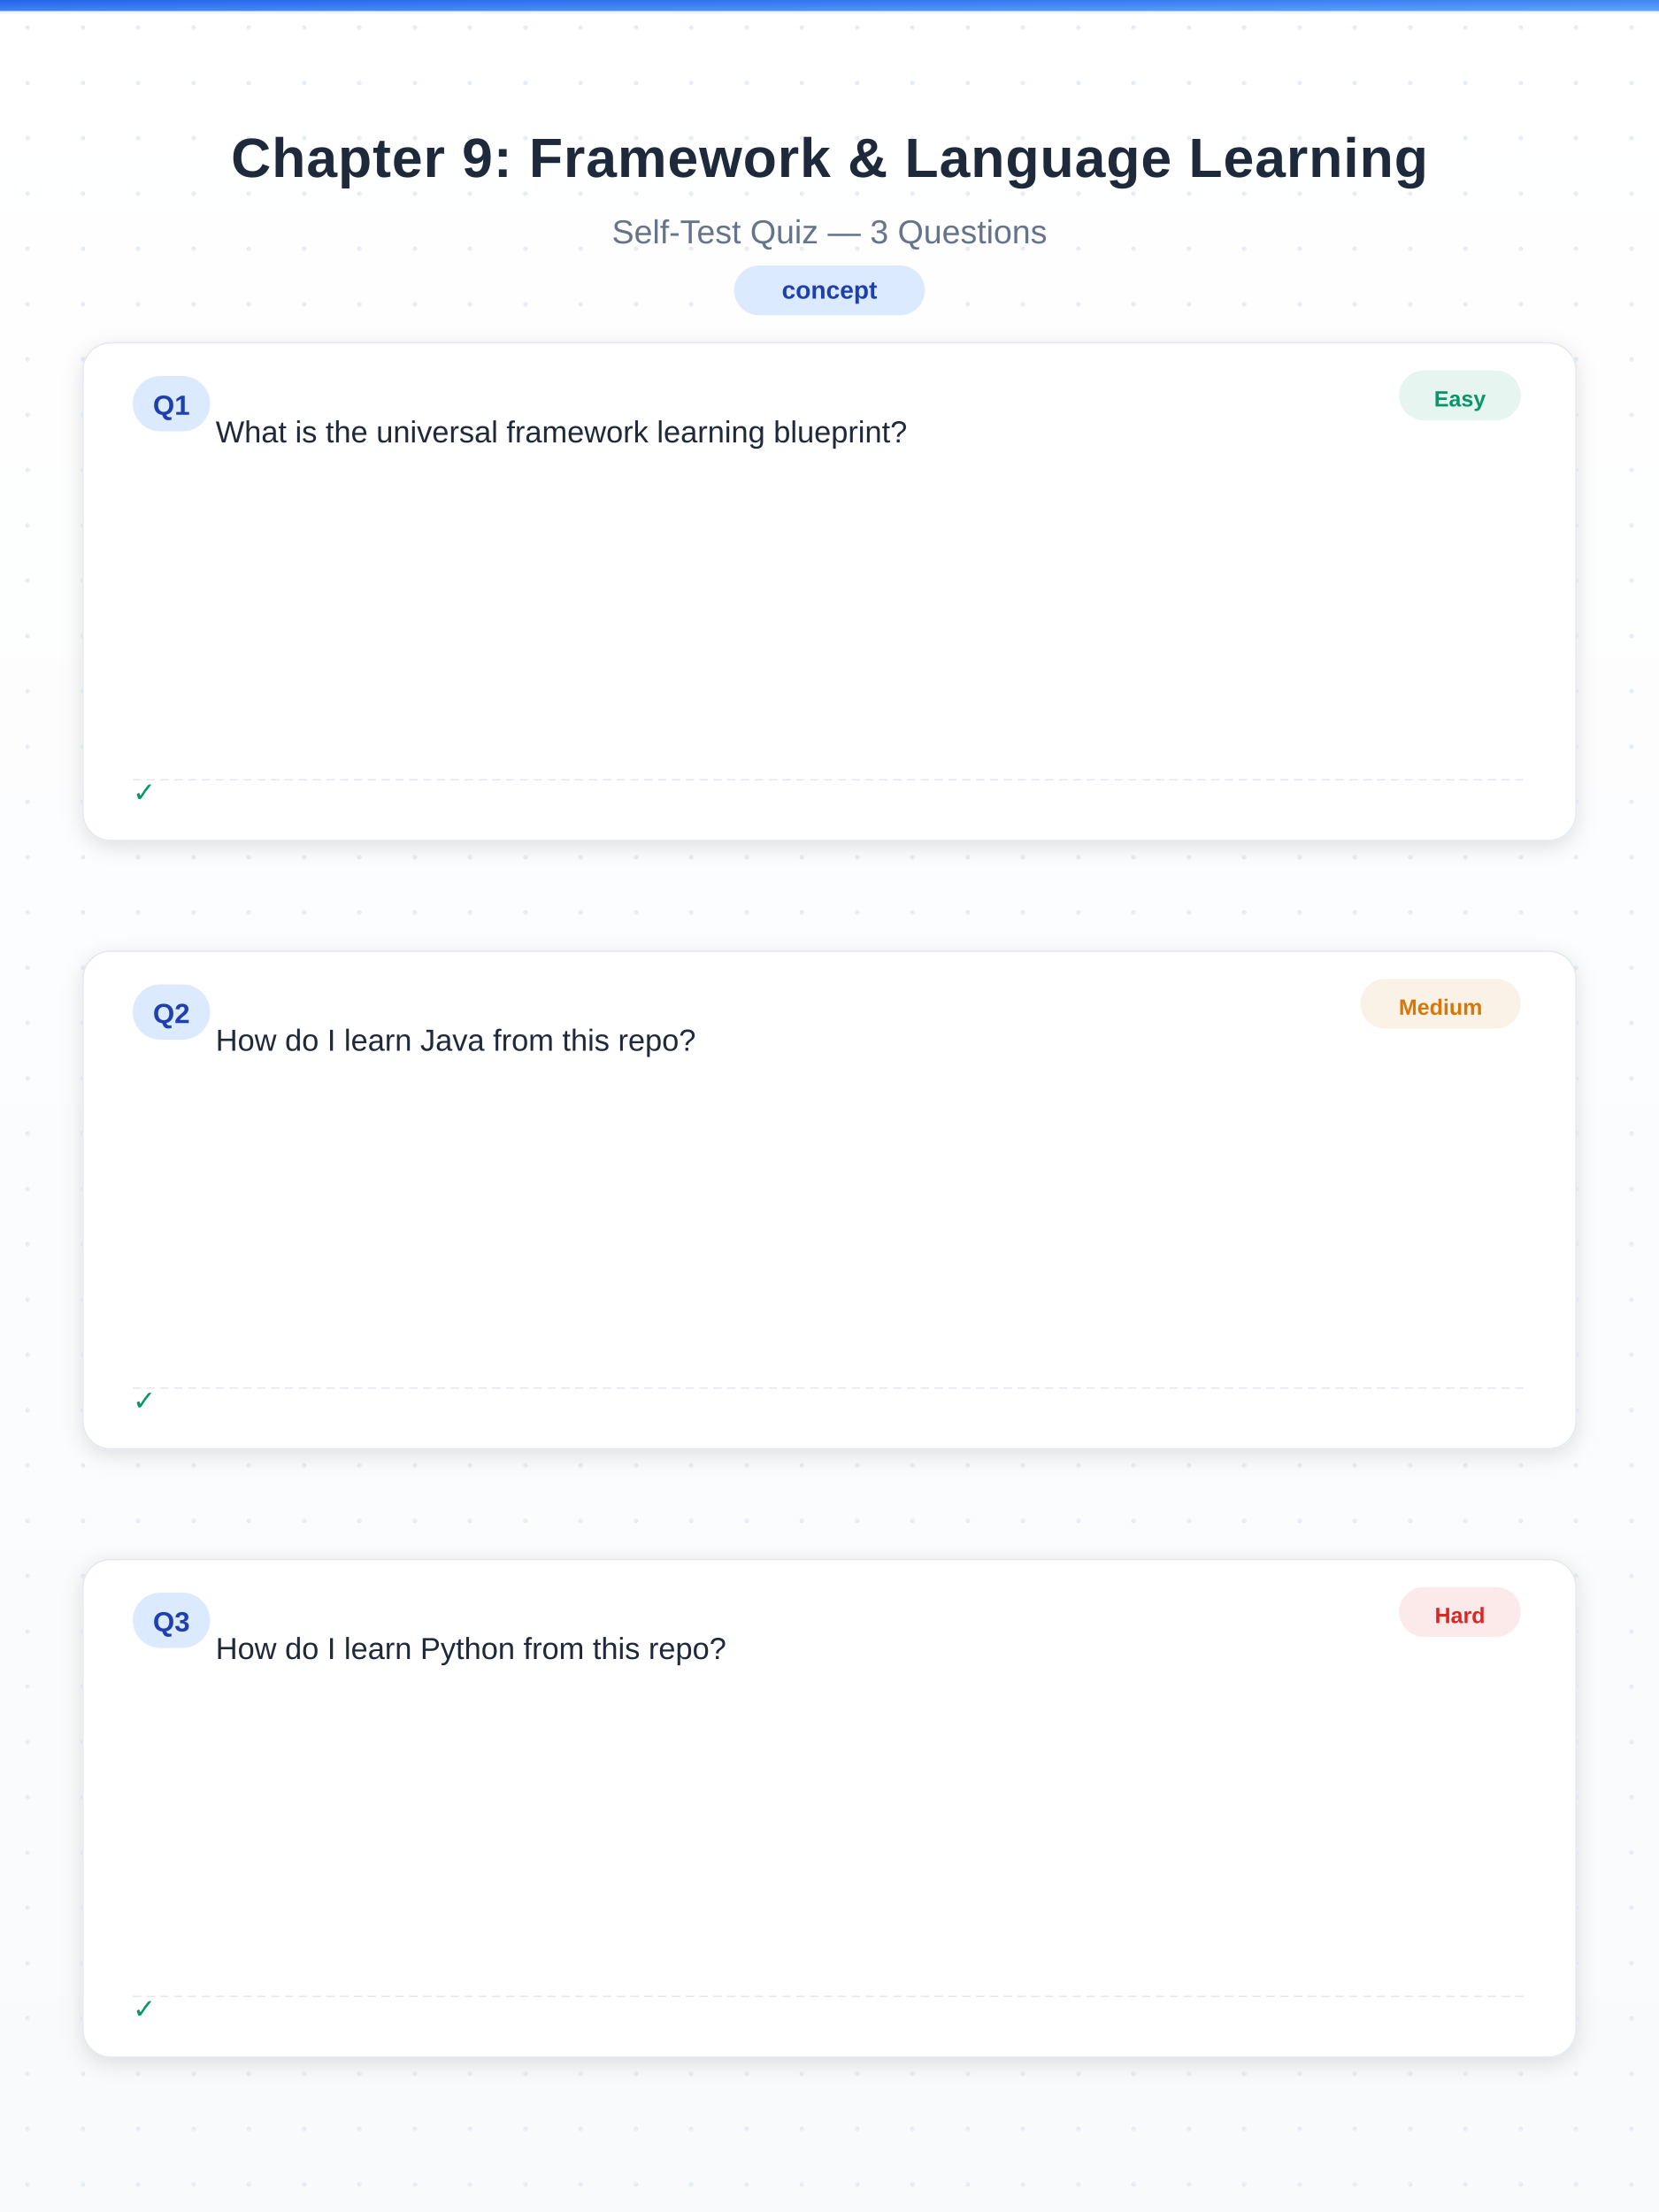
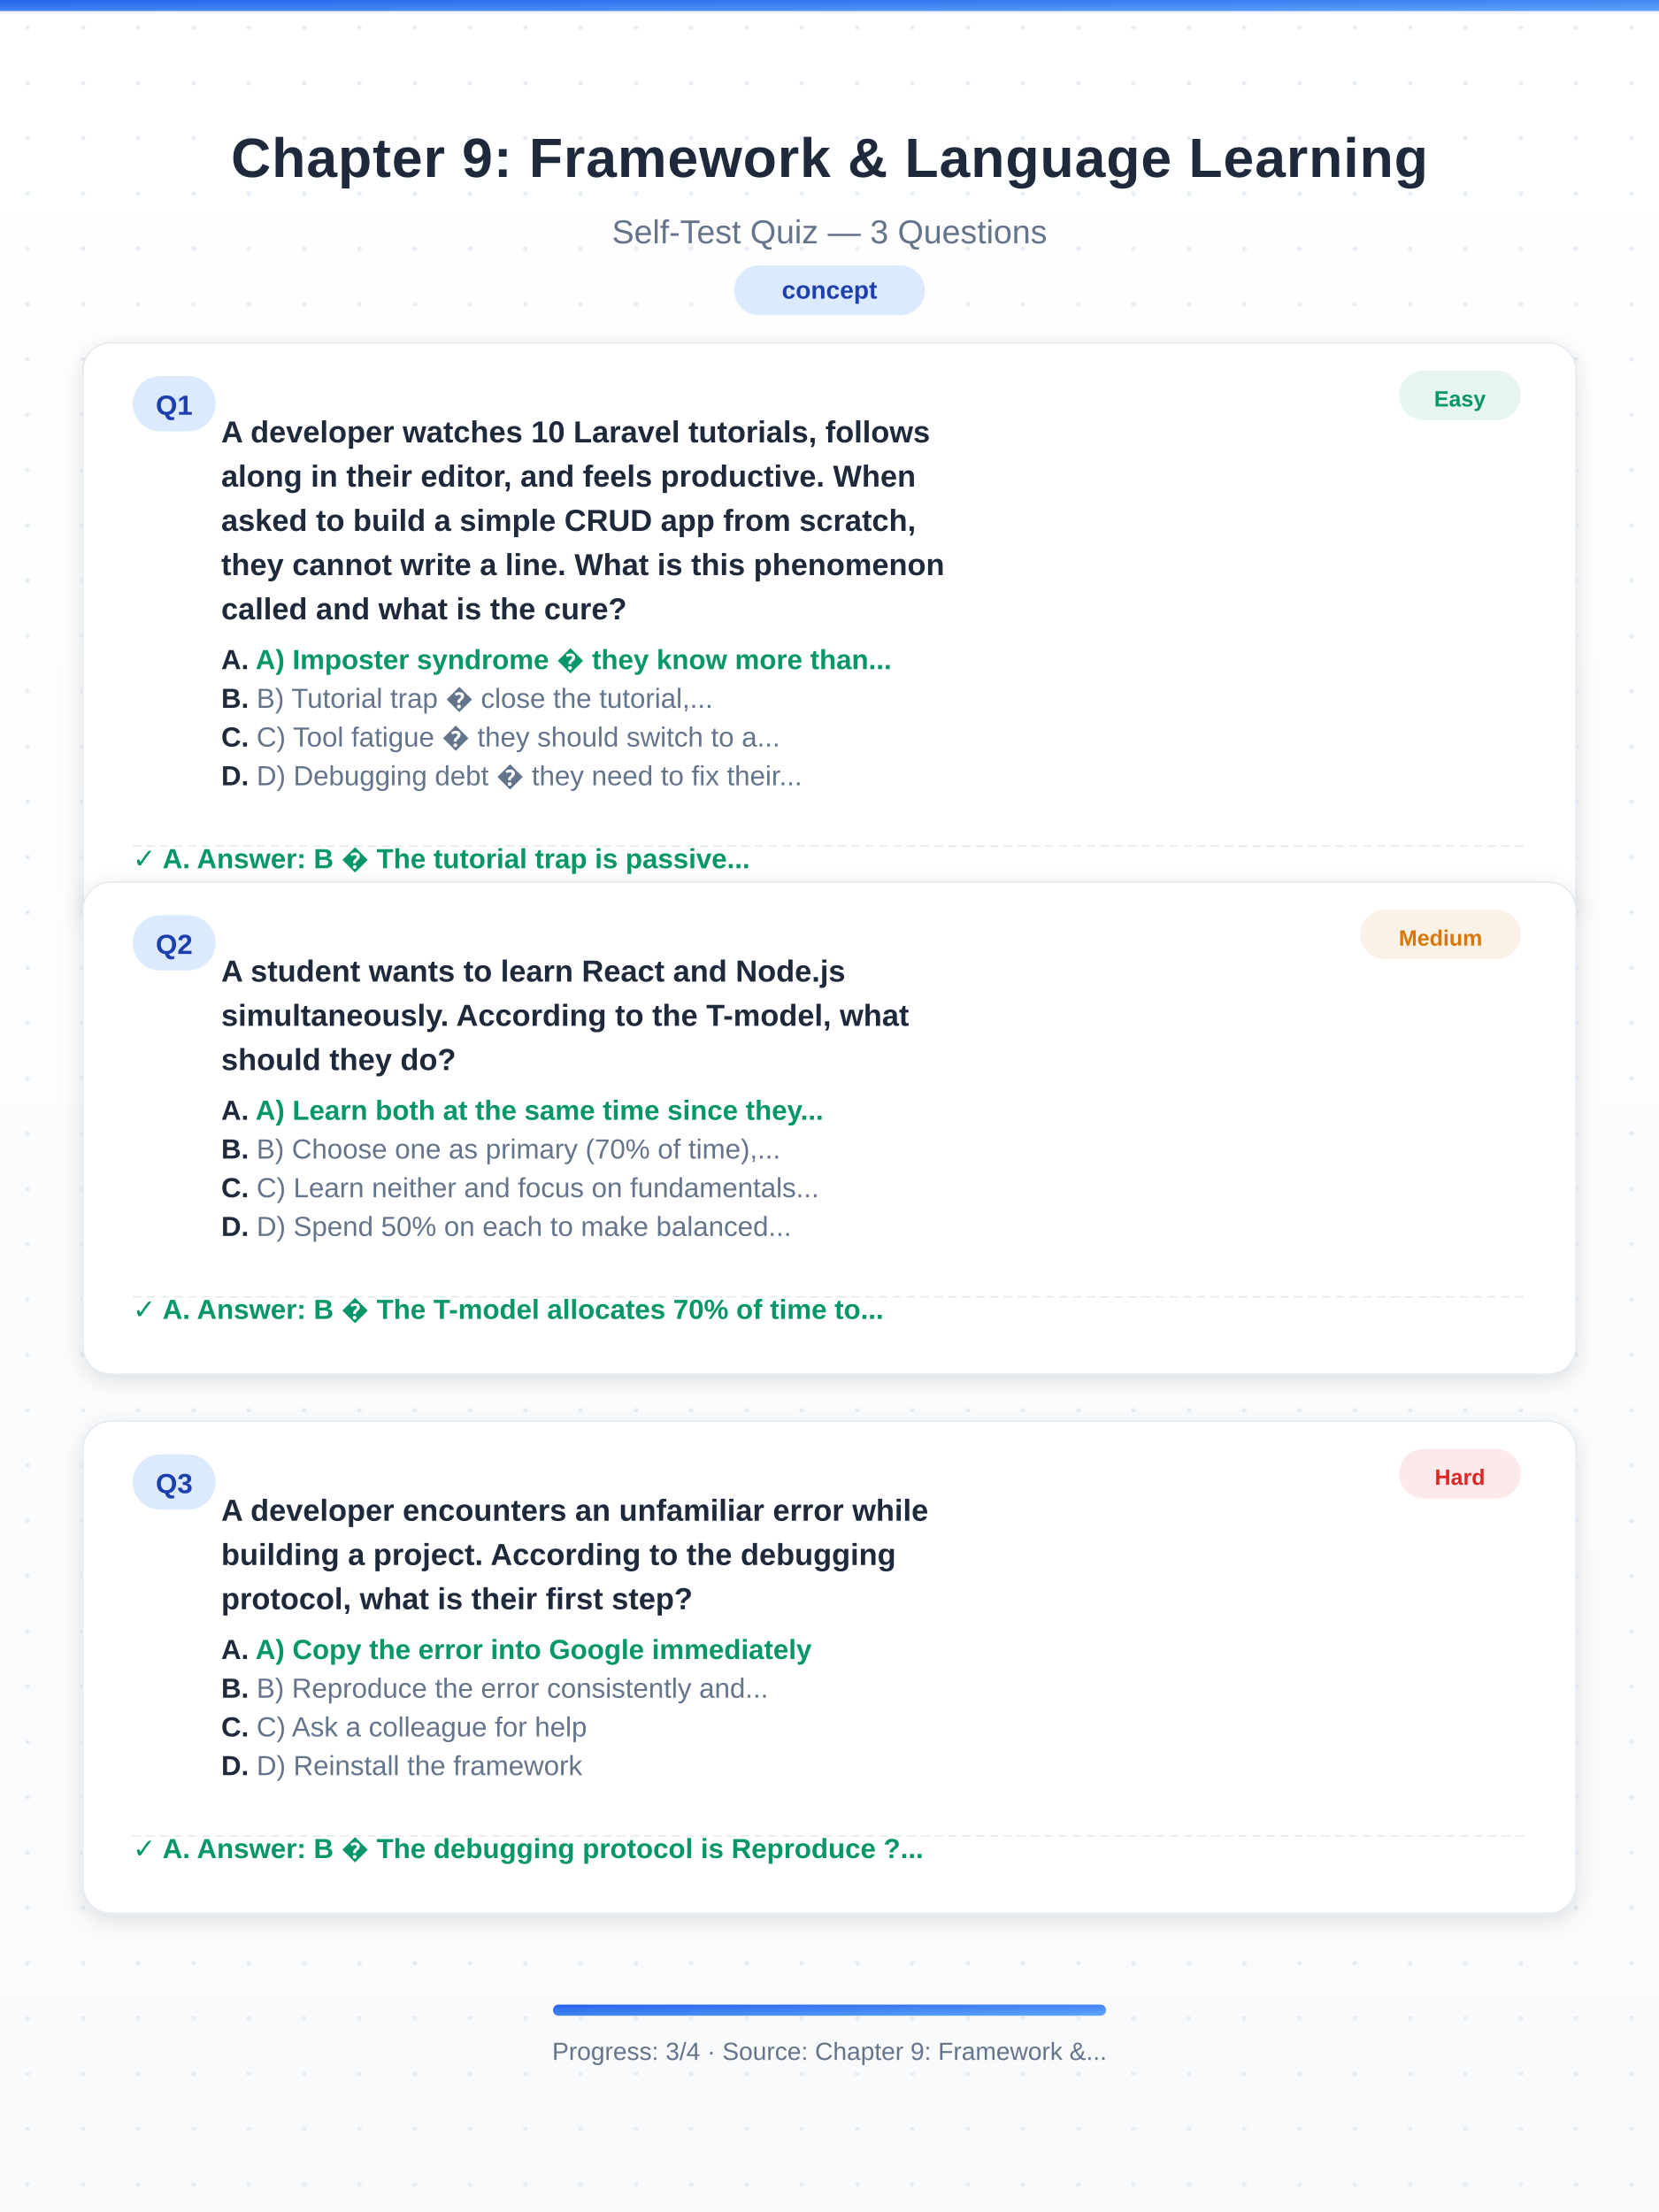
<svg xmlns="http://www.w3.org/2000/svg" width="600" height="800" viewBox="0 0 600 800">
  <defs>
    <linearGradient id="gBlue" x1="0" y1="0" x2="1" y2="1">
      <stop offset="0%" stop-color="#2563eb" />
      <stop offset="100%" stop-color="#60a5fa" />
    </linearGradient>
    <linearGradient id="gGreen" x1="0" y1="0" x2="1" y2="1">
      <stop offset="0%" stop-color="#059669" />
      <stop offset="100%" stop-color="#34d399" />
    </linearGradient>
    <linearGradient id="gOrange" x1="0" y1="0" x2="1" y2="1">
      <stop offset="0%" stop-color="#d97706" />
      <stop offset="100%" stop-color="#fbbf24" />
    </linearGradient>
    <linearGradient id="gPurple" x1="0" y1="0" x2="1" y2="1">
      <stop offset="0%" stop-color="#7c3aed" />
      <stop offset="100%" stop-color="#a78bfa" />
    </linearGradient>
    <linearGradient id="gBg" x1="0" y1="0" x2="0" y2="1">
      <stop offset="0%" stop-color="#ffffff" />
      <stop offset="100%" stop-color="#f8fafc" />
    </linearGradient>
    <filter id="shadowSm" x="-5%" y="-5%" width="115%" height="115%">
      <feDropShadow dx="0" dy="1" stdDeviation="2" flood-opacity="0.08" />
    </filter>
    <filter id="shadowMd" x="-8%" y="-8%" width="120%" height="120%">
      <feDropShadow dx="0" dy="2" stdDeviation="4" flood-opacity="0.12" />
    </filter>
    <filter id="shadowLg" x="-10%" y="-10%" width="125%" height="125%">
      <feDropShadow dx="0" dy="4" stdDeviation="8" flood-opacity="0.15" />
    </filter>
    <marker id="arrowBlue" viewBox="0 0 10 10" refX="8" refY="5" markerWidth="6" markerHeight="6" orient="auto">
      <path d="M0,0 L10,5 L0,10 Z" fill="#2563eb" />
    </marker>
    <marker id="arrowGray" viewBox="0 0 10 10" refX="8" refY="5" markerWidth="6" markerHeight="6" orient="auto">
      <path d="M0,0 L10,5 L0,10 Z" fill="#94a3b8" />
    </marker>
    <pattern id="dotGrid" width="20" height="20" patternUnits="userSpaceOnUse">
      <circle cx="10" cy="10" r="0.8" fill="#e2e8f0" />
    </pattern>
    <pattern id="lineGrid" width="30" height="30" patternUnits="userSpaceOnUse">
      <path d="M 30 0 L 0 0 0 30" fill="none" stroke="#f1f5f9" stroke-width="0.5" />
    </pattern>
  </defs>
  <rect width="600" height="800" fill="#ffffff" />
  <rect width="600" height="800" fill="url(#gBg)" />
  <rect width="600" height="800" fill="url(#dotGrid)" />
  <rect x="0" y="0" width="600" height="4" fill="url(#gBlue)" />
  <rect x="0" y="4" width="600" height="1" fill="#1e40af" opacity="0.06" />
  <text x="300" y="64" font-size="20" font-weight="bold" fill="#1e293b" text-anchor="middle" font-family="Arial, sans-serif" letter-spacing="0.3">Chapter 9: Framework &amp; Language Learning</text>
  <text x="300" y="88" font-size="12" fill="#64748b" text-anchor="middle" font-family="Arial, sans-serif">Self-Test Quiz — 3 Questions</text>
  <rect x="265.5" y="96" width="69" height="18" rx="9" fill="#dbeafe" />
  <text x="300" y="108" font-size="9" font-weight="bold" fill="#1e40af" text-anchor="middle" font-family="Arial, sans-serif">concept</text>
  <g filter="url(#shadowMd)">
-     <rect x="30" y="124" width="540" height="180" rx="10" fill="#ffffff" />
-     <rect x="30" y="124" width="540" height="180" rx="10" fill="none" stroke="#e2e8f0" stroke-width="0.5" />
+     <rect x="30" y="124" width="540" height="210" rx="10" fill="#ffffff" />
+     <rect x="30" y="124" width="540" height="210" rx="10" fill="none" stroke="#e2e8f0" stroke-width="0.5" />
  </g>
-   <rect x="48" y="136" width="28" height="20" rx="10" fill="#dbeafe" />
-   <text x="62" y="150" font-size="10" font-weight="bold" fill="#1e40af" text-anchor="middle" font-family="Arial, sans-serif">Q1</text>
+   <rect x="48" y="136" width="30" height="20" rx="10" fill="#dbeafe" />
+   <text x="63" y="150" font-size="10" font-weight="bold" fill="#1e40af" text-anchor="middle" font-family="Arial, sans-serif">Q1</text>
  <rect x="506" y="134" width="44" height="18" rx="9" fill="#059669" opacity="0.10" />
  <text x="528" y="147" font-size="8" font-weight="bold" fill="#059669" text-anchor="middle" font-family="Arial, sans-serif">Easy</text>
-   <text x="78" y="160" font-size="11" fill="#1e293b" font-family="Arial, sans-serif">What is the universal framework learning blueprint?</text>
-   <line x1="48" y1="282" x2="552" y2="282" stroke="#e2e8f0" stroke-width="0.5" stroke-dasharray="3,2" />
-   <text x="48" y="290" font-size="10" font-weight="bold" fill="#059669" font-family="Arial, sans-serif">✓ </text>
+   <text x="80" y="160" font-size="11" fill="#1e293b" font-family="Arial, sans-serif" font-weight="600">A developer watches 10 Laravel tutorials, follows</text>
+   <text x="80" y="176" font-size="11" fill="#1e293b" font-family="Arial, sans-serif" font-weight="600">along in their editor, and feels productive. When</text>
+   <text x="80" y="192" font-size="11" fill="#1e293b" font-family="Arial, sans-serif" font-weight="600">asked to build a simple CRUD app from scratch,</text>
+   <text x="80" y="208" font-size="11" fill="#1e293b" font-family="Arial, sans-serif" font-weight="600">they cannot write a line. What is this phenomenon</text>
+   <text x="80" y="224" font-size="11" fill="#1e293b" font-family="Arial, sans-serif" font-weight="600">called and what is the cure?</text>
+   <text x="80" y="242" font-size="10" fill="#059669" font-weight="bold" font-family="Arial, sans-serif">
+     <tspan font-weight="bold" fill="#1e293b">A.</tspan> A) Imposter syndrome � they know more than...
+         </text>
+   <text x="80" y="256" font-size="10" fill="#64748b" font-weight="normal" font-family="Arial, sans-serif">
+     <tspan font-weight="bold" fill="#1e293b">B.</tspan> B) Tutorial trap � close the tutorial,...
+         </text>
+   <text x="80" y="270" font-size="10" fill="#64748b" font-weight="normal" font-family="Arial, sans-serif">
+     <tspan font-weight="bold" fill="#1e293b">C.</tspan> C) Tool fatigue � they should switch to a...
+         </text>
+   <text x="80" y="284" font-size="10" fill="#64748b" font-weight="normal" font-family="Arial, sans-serif">
+     <tspan font-weight="bold" fill="#1e293b">D.</tspan> D) Debugging debt � they need to fix their...
+         </text>
+   <line x1="48" y1="306" x2="552" y2="306" stroke="#e2e8f0" stroke-width="0.5" stroke-dasharray="3,2" />
+   <text x="48" y="314" font-size="10" font-weight="bold" fill="#059669" font-family="Arial, sans-serif">✓ A.  Answer: B � The tutorial trap is passive...</text>
  <g filter="url(#shadowMd)">
-     <rect x="30" y="344" width="540" height="180" rx="10" fill="#ffffff" />
-     <rect x="30" y="344" width="540" height="180" rx="10" fill="none" stroke="#e2e8f0" stroke-width="0.5" />
+     <rect x="30" y="319" width="540" height="178" rx="10" fill="#ffffff" />
+     <rect x="30" y="319" width="540" height="178" rx="10" fill="none" stroke="#e2e8f0" stroke-width="0.5" />
  </g>
-   <rect x="48" y="356" width="28" height="20" rx="10" fill="#dbeafe" />
-   <text x="62" y="370" font-size="10" font-weight="bold" fill="#1e40af" text-anchor="middle" font-family="Arial, sans-serif">Q2</text>
-   <rect x="492" y="354" width="58" height="18" rx="9" fill="#d97706" opacity="0.10" />
-   <text x="521" y="367" font-size="8" font-weight="bold" fill="#d97706" text-anchor="middle" font-family="Arial, sans-serif">Medium</text>
-   <text x="78" y="380" font-size="11" fill="#1e293b" font-family="Arial, sans-serif">How do I learn Java from this repo?</text>
-   <line x1="48" y1="502" x2="552" y2="502" stroke="#e2e8f0" stroke-width="0.5" stroke-dasharray="3,2" />
-   <text x="48" y="510" font-size="10" font-weight="bold" fill="#059669" font-family="Arial, sans-serif">✓ </text>
+   <rect x="48" y="331" width="30" height="20" rx="10" fill="#dbeafe" />
+   <text x="63" y="345" font-size="10" font-weight="bold" fill="#1e40af" text-anchor="middle" font-family="Arial, sans-serif">Q2</text>
+   <rect x="492" y="329" width="58" height="18" rx="9" fill="#d97706" opacity="0.10" />
+   <text x="521" y="342" font-size="8" font-weight="bold" fill="#d97706" text-anchor="middle" font-family="Arial, sans-serif">Medium</text>
+   <text x="80" y="355" font-size="11" fill="#1e293b" font-family="Arial, sans-serif" font-weight="600">A student wants to learn React and Node.js</text>
+   <text x="80" y="371" font-size="11" fill="#1e293b" font-family="Arial, sans-serif" font-weight="600">simultaneously. According to the T-model, what</text>
+   <text x="80" y="387" font-size="11" fill="#1e293b" font-family="Arial, sans-serif" font-weight="600">should they do?</text>
+   <text x="80" y="405" font-size="10" fill="#059669" font-weight="bold" font-family="Arial, sans-serif">
+     <tspan font-weight="bold" fill="#1e293b">A.</tspan> A) Learn both at the same time since they...
+         </text>
+   <text x="80" y="419" font-size="10" fill="#64748b" font-weight="normal" font-family="Arial, sans-serif">
+     <tspan font-weight="bold" fill="#1e293b">B.</tspan> B) Choose one as primary (70% of time),...
+         </text>
+   <text x="80" y="433" font-size="10" fill="#64748b" font-weight="normal" font-family="Arial, sans-serif">
+     <tspan font-weight="bold" fill="#1e293b">C.</tspan> C) Learn neither and focus on fundamentals...
+         </text>
+   <text x="80" y="447" font-size="10" fill="#64748b" font-weight="normal" font-family="Arial, sans-serif">
+     <tspan font-weight="bold" fill="#1e293b">D.</tspan> D) Spend 50% on each to make balanced...
+         </text>
+   <line x1="48" y1="469" x2="552" y2="469" stroke="#e2e8f0" stroke-width="0.5" stroke-dasharray="3,2" />
+   <text x="48" y="477" font-size="10" font-weight="bold" fill="#059669" font-family="Arial, sans-serif">✓ A.  Answer: B � The T-model allocates 70% of time to...</text>
  <g filter="url(#shadowMd)">
-     <rect x="30" y="564" width="540" height="180" rx="10" fill="#ffffff" />
-     <rect x="30" y="564" width="540" height="180" rx="10" fill="none" stroke="#e2e8f0" stroke-width="0.5" />
+     <rect x="30" y="514" width="540" height="178" rx="10" fill="#ffffff" />
+     <rect x="30" y="514" width="540" height="178" rx="10" fill="none" stroke="#e2e8f0" stroke-width="0.5" />
  </g>
-   <rect x="48" y="576" width="28" height="20" rx="10" fill="#dbeafe" />
-   <text x="62" y="590" font-size="10" font-weight="bold" fill="#1e40af" text-anchor="middle" font-family="Arial, sans-serif">Q3</text>
-   <rect x="506" y="574" width="44" height="18" rx="9" fill="#dc2626" opacity="0.10" />
-   <text x="528" y="587" font-size="8" font-weight="bold" fill="#dc2626" text-anchor="middle" font-family="Arial, sans-serif">Hard</text>
-   <text x="78" y="600" font-size="11" fill="#1e293b" font-family="Arial, sans-serif">How do I learn Python from this repo?</text>
-   <line x1="48" y1="722" x2="552" y2="722" stroke="#e2e8f0" stroke-width="0.5" stroke-dasharray="3,2" />
-   <text x="48" y="730" font-size="10" font-weight="bold" fill="#059669" font-family="Arial, sans-serif">✓ </text>
+   <rect x="48" y="526" width="30" height="20" rx="10" fill="#dbeafe" />
+   <text x="63" y="540" font-size="10" font-weight="bold" fill="#1e40af" text-anchor="middle" font-family="Arial, sans-serif">Q3</text>
+   <rect x="506" y="524" width="44" height="18" rx="9" fill="#dc2626" opacity="0.10" />
+   <text x="528" y="537" font-size="8" font-weight="bold" fill="#dc2626" text-anchor="middle" font-family="Arial, sans-serif">Hard</text>
+   <text x="80" y="550" font-size="11" fill="#1e293b" font-family="Arial, sans-serif" font-weight="600">A developer encounters an unfamiliar error while</text>
+   <text x="80" y="566" font-size="11" fill="#1e293b" font-family="Arial, sans-serif" font-weight="600">building a project. According to the debugging</text>
+   <text x="80" y="582" font-size="11" fill="#1e293b" font-family="Arial, sans-serif" font-weight="600">protocol, what is their first step?</text>
+   <text x="80" y="600" font-size="10" fill="#059669" font-weight="bold" font-family="Arial, sans-serif">
+     <tspan font-weight="bold" fill="#1e293b">A.</tspan> A) Copy the error into Google immediately
+         </text>
+   <text x="80" y="614" font-size="10" fill="#64748b" font-weight="normal" font-family="Arial, sans-serif">
+     <tspan font-weight="bold" fill="#1e293b">B.</tspan> B) Reproduce the error consistently and...
+         </text>
+   <text x="80" y="628" font-size="10" fill="#64748b" font-weight="normal" font-family="Arial, sans-serif">
+     <tspan font-weight="bold" fill="#1e293b">C.</tspan> C) Ask a colleague for help
+         </text>
+   <text x="80" y="642" font-size="10" fill="#64748b" font-weight="normal" font-family="Arial, sans-serif">
+     <tspan font-weight="bold" fill="#1e293b">D.</tspan> D) Reinstall the framework
+         </text>
+   <line x1="48" y1="664" x2="552" y2="664" stroke="#e2e8f0" stroke-width="0.5" stroke-dasharray="3,2" />
+   <text x="48" y="672" font-size="10" font-weight="bold" fill="#059669" font-family="Arial, sans-serif">✓ A.  Answer: B � The debugging protocol is Reproduce ?...</text>
+   <rect x="200" y="725" width="200" height="4" rx="2" fill="#e2e8f0" />
+   <rect x="200" y="725" width="200" height="4" rx="2" fill="url(#gBlue)" />
+   <text x="300" y="745" font-size="9" fill="#64748b" text-anchor="middle" font-family="Arial, sans-serif">Progress: 3/4 · Source: Chapter 9: Framework &amp;...</text>
</svg>
